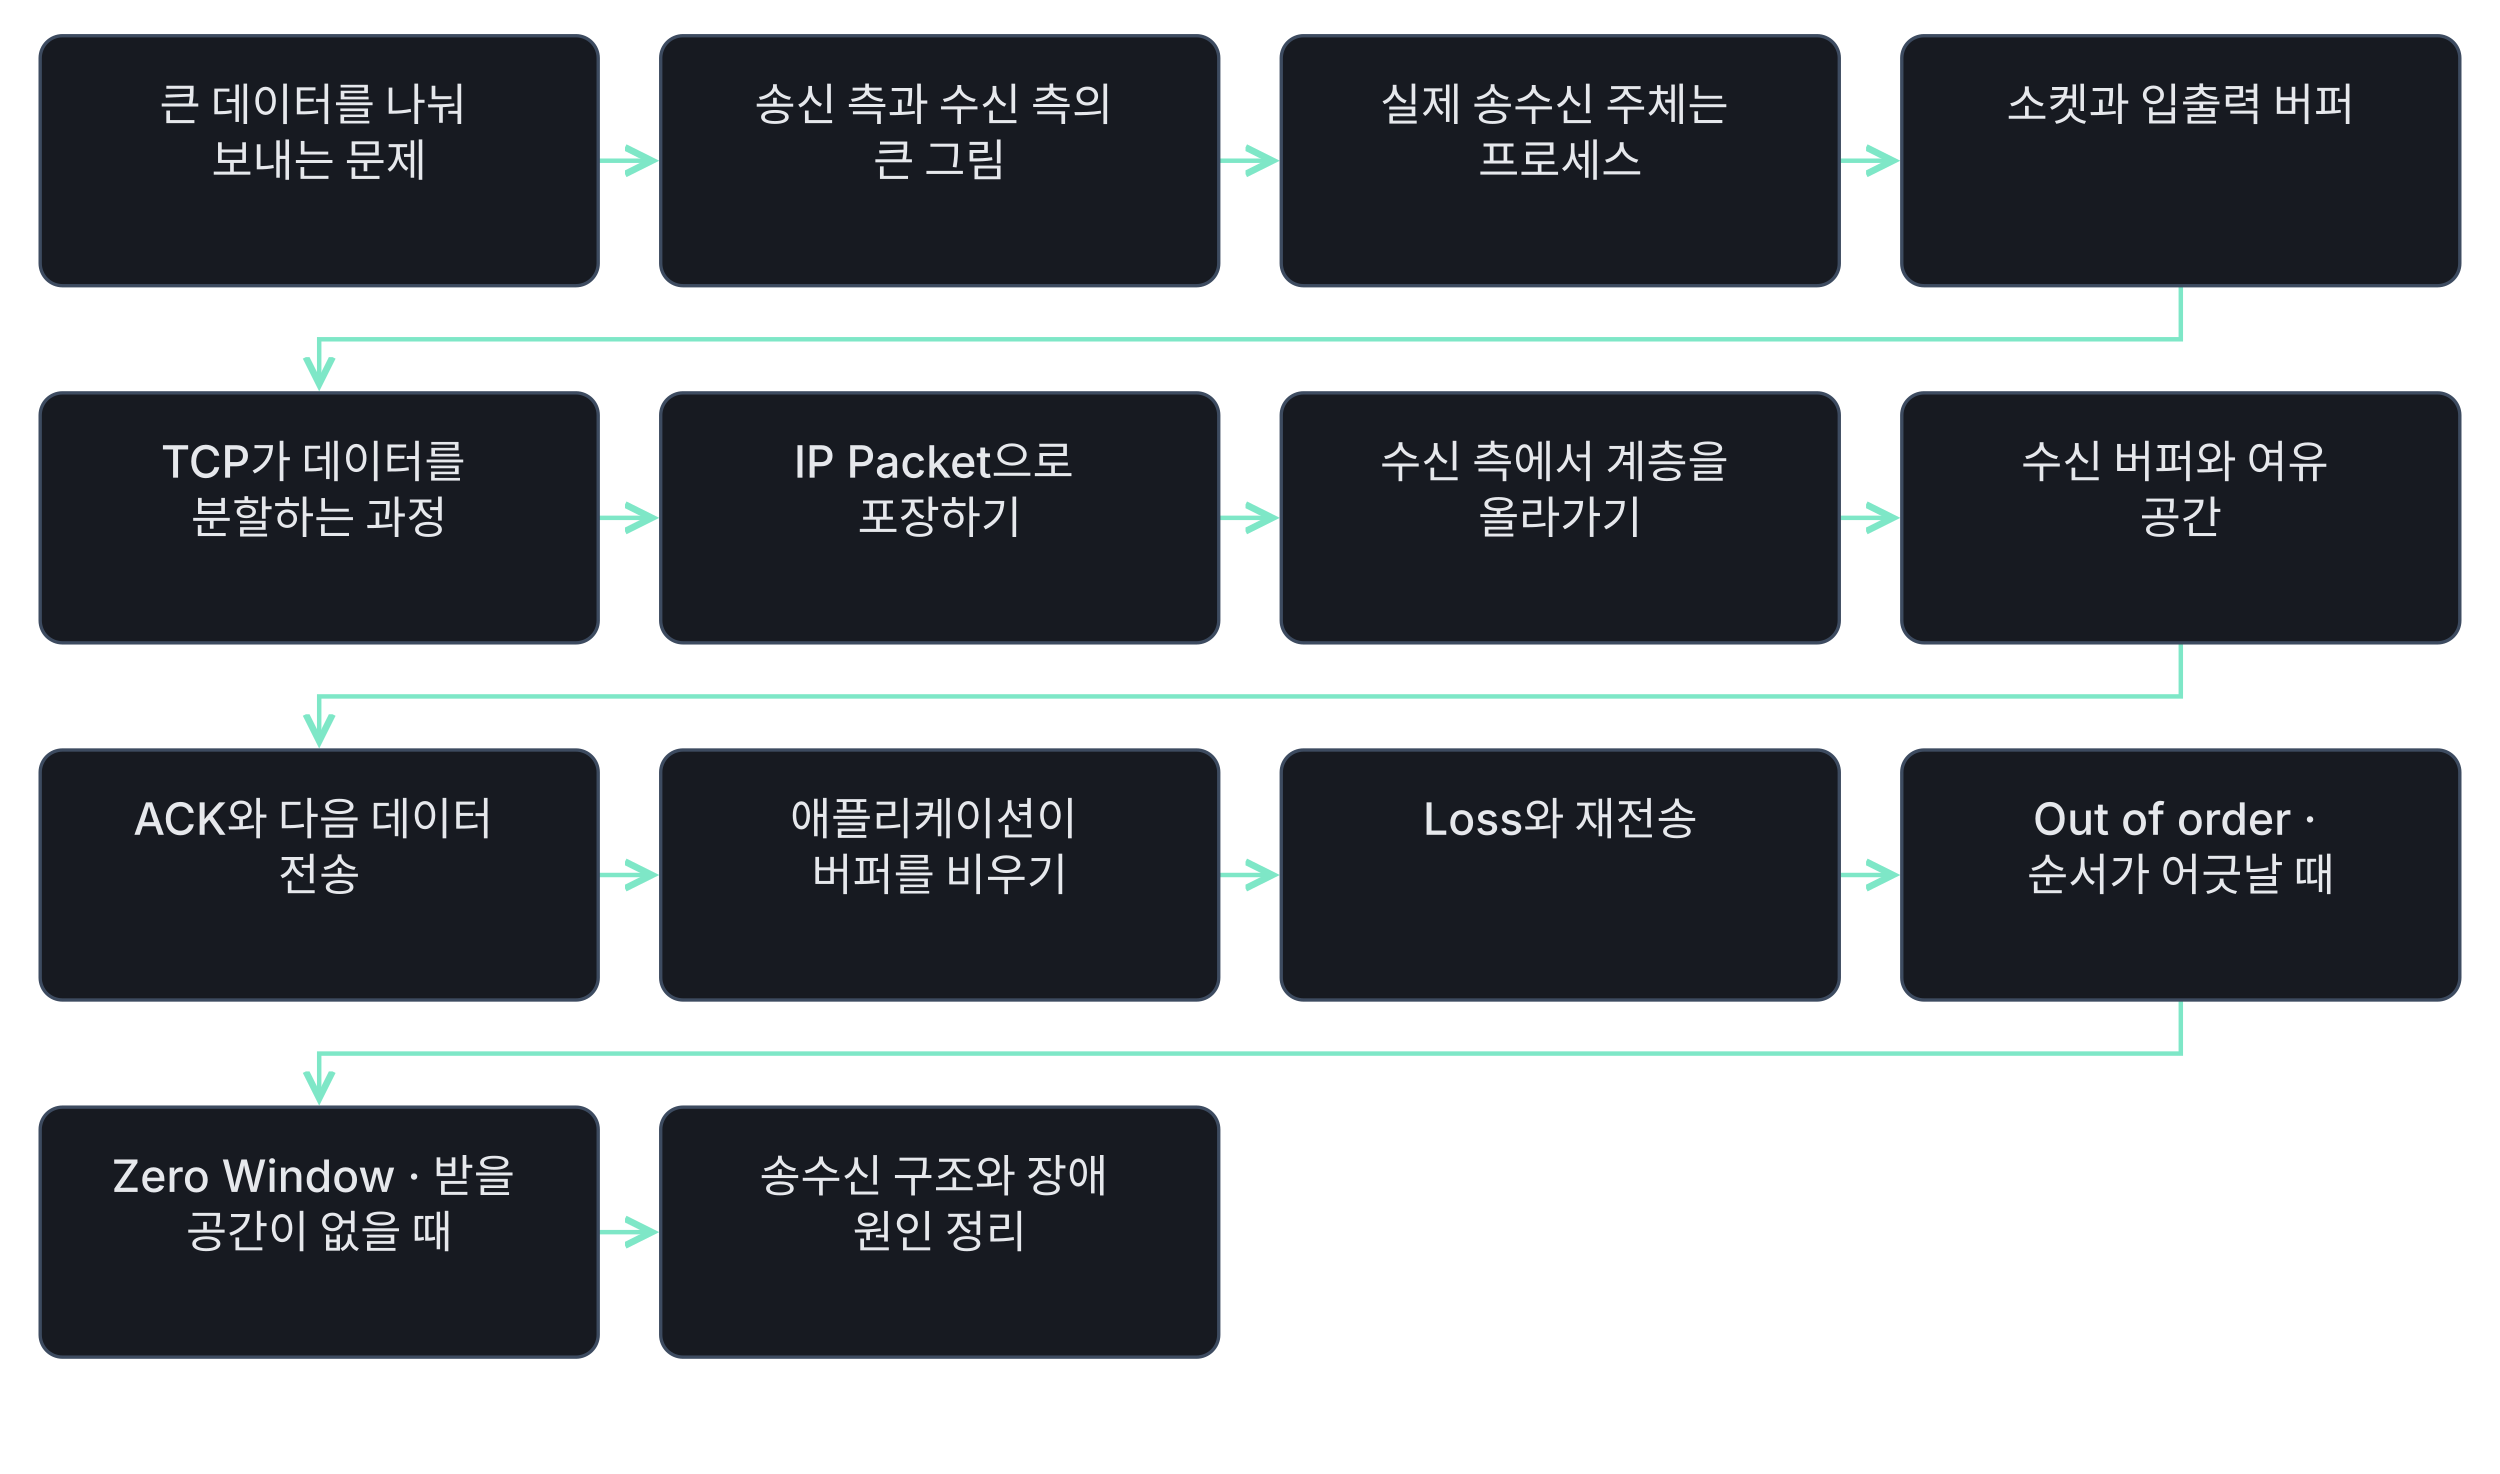
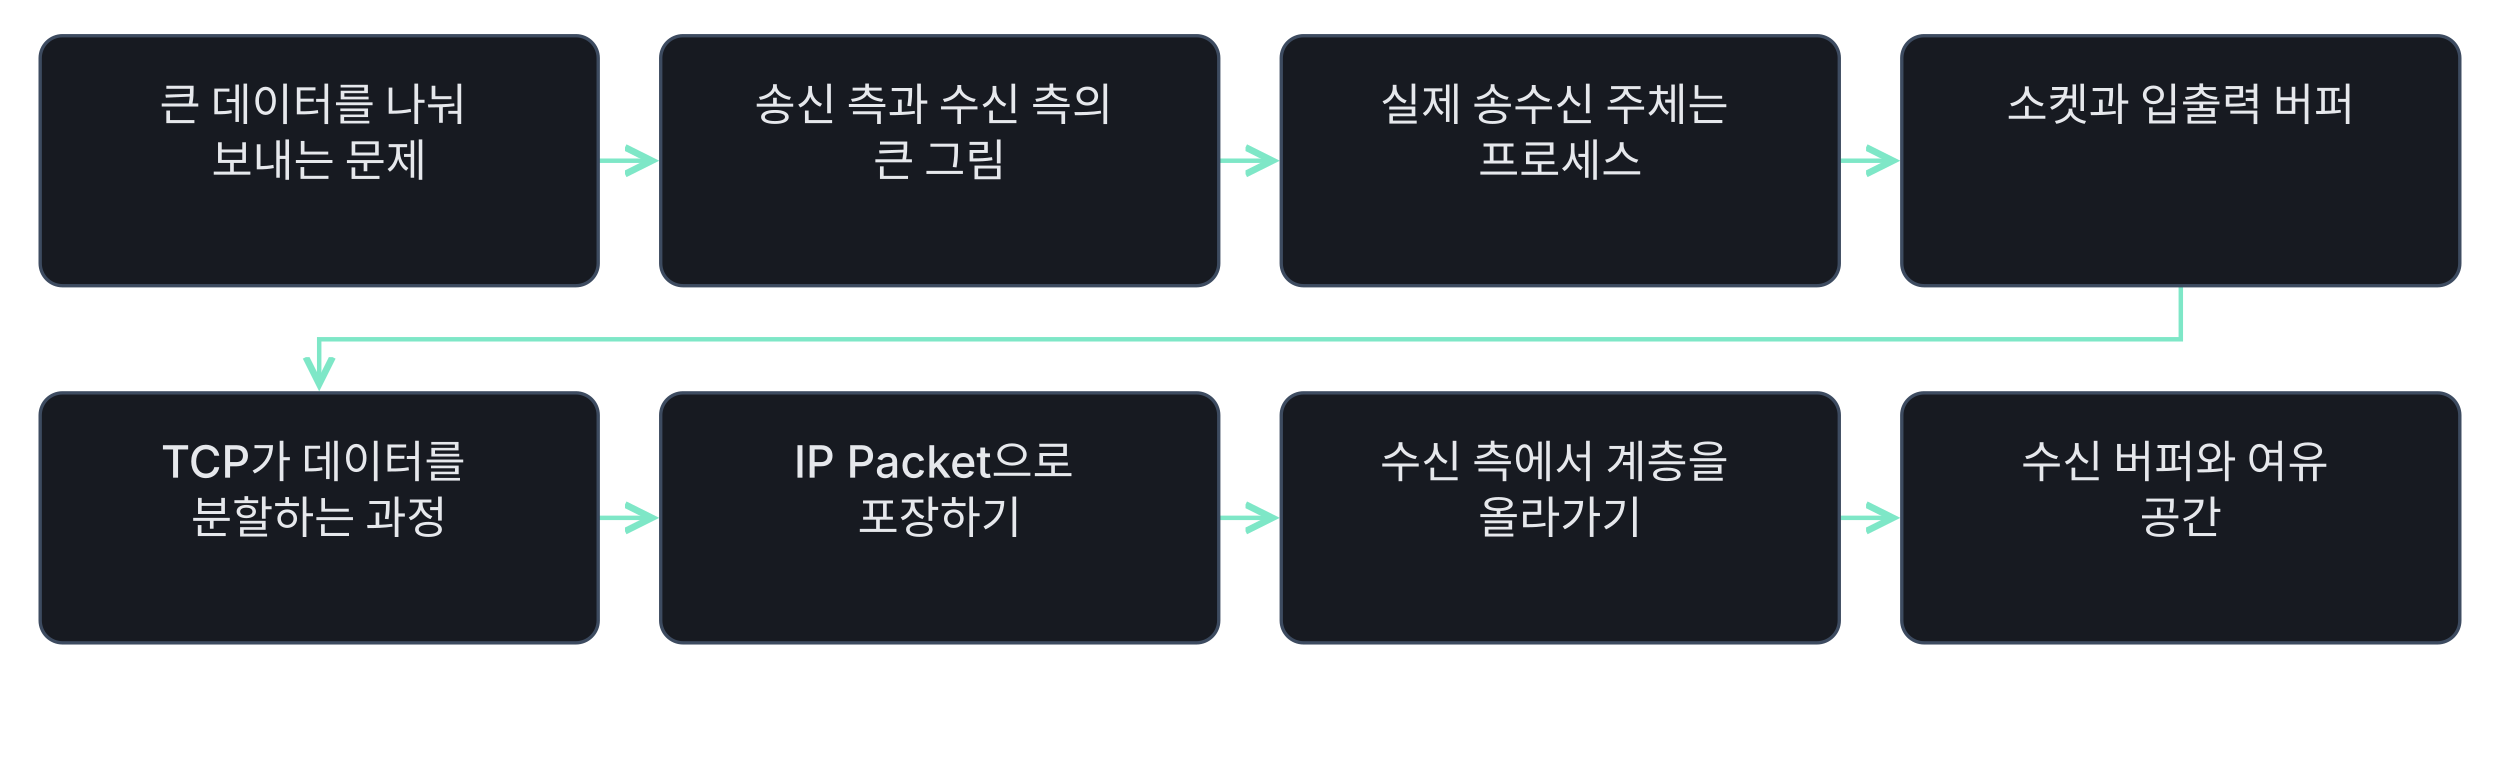
- <svg xmlns="http://www.w3.org/2000/svg" class="learning-flow" viewBox="0 0 1120 660" role="group" aria-labelledby="lesson-16-basic-export-title lesson-16-basic-export-desc" lang="ko">
+ <svg xmlns="http://www.w3.org/2000/svg" class="learning-flow" viewBox="0 0 1120 340" role="group" aria-labelledby="lesson-16-basic-export-title lesson-16-basic-export-desc" lang="ko">
  <defs>
    <marker id="lesson-16-basic-export-arrow" markerWidth="8" markerHeight="8" refX="6" refY="4" orient="auto">
      <path d="M0 1 L6 4 L0 7" fill="none" stroke="#7ee7c7" stroke-width="1.5" />
    </marker>
  </defs>
  <style>.learning-flow{background:#0f1115}.learning-flow text{font:500 20px -apple-system,BlinkMacSystemFont,'Apple SD Gothic Neo','Segoe UI',sans-serif;fill:#e6e8ec}.learning-flow .flow-note{font-size:18px;fill:#9aa3b2}.learning-flow rect{fill:#171a21;stroke:#3d4b60;stroke-width:1.5}</style>
  <g fill="none" stroke="#7ee7c7" stroke-width="2" marker-end="url(#lesson-16-basic-export-arrow)">
    <path d="M268 72.0 H292" />
    <path d="M546 72.0 H570" />
    <path d="M824 72.0 H848" />
    <path d="M977.0 128 V152.0 H143.0 V172" />
    <path d="M268 232.0 H292" />
    <path d="M546 232.0 H570" />
    <path d="M824 232.0 H848" />
-     <path d="M977.0 288 V312.0 H143.0 V332" />
-     <path d="M268 392.0 H292" />
-     <path d="M546 392.0 H570" />
-     <path d="M824 392.0 H848" />
-     <path d="M977.0 448 V472.0 H143.0 V492" />
-     <path d="M268 552.0 H292" />
  </g>
  <rect x="18" y="16" width="250" height="112" rx="10" />
  <text x="143.0" y="54" text-anchor="middle">
    <tspan x="143.0" dy="0">큰 데이터를 나눠</tspan>
    <tspan x="143.0" dy="25">보내는 문제</tspan>
  </text>
  <rect x="296" y="16" width="250" height="112" rx="10" />
  <text x="421.0" y="54" text-anchor="middle">
    <tspan x="421.0" dy="0">송신 측과 수신 측의</tspan>
    <tspan x="421.0" dy="25">큰 그림</tspan>
  </text>
  <rect x="574" y="16" width="250" height="112" rx="10" />
  <text x="699.0" y="54" text-anchor="middle">
    <tspan x="699.0" dy="0">실제 송수신 주체는</tspan>
    <tspan x="699.0" dy="25">프로세스</tspan>
  </text>
  <rect x="852" y="16" width="250" height="112" rx="10" />
  <text x="977.0" y="54" text-anchor="middle">
    <tspan x="977.0" dy="0">소켓과 입출력 버퍼</tspan>
  </text>
  <rect x="18" y="176" width="250" height="112" rx="10" />
  <text x="143.0" y="214" text-anchor="middle">
    <tspan x="143.0" dy="0">TCP가 데이터를</tspan>
    <tspan x="143.0" dy="25">분할하는 과정</tspan>
  </text>
  <rect x="296" y="176" width="250" height="112" rx="10" />
  <text x="421.0" y="214" text-anchor="middle">
    <tspan x="421.0" dy="0">IP Packet으로</tspan>
    <tspan x="421.0" dy="25">포장하기</tspan>
  </text>
  <rect x="574" y="176" width="250" height="112" rx="10" />
  <text x="699.0" y="214" text-anchor="middle">
    <tspan x="699.0" dy="0">수신 측에서 계층을</tspan>
    <tspan x="699.0" dy="25">올라가기</tspan>
  </text>
  <rect x="852" y="176" width="250" height="112" rx="10" />
  <text x="977.0" y="214" text-anchor="middle">
    <tspan x="977.0" dy="0">수신 버퍼와 여유</tspan>
    <tspan x="977.0" dy="25">공간</tspan>
  </text>
-   <rect x="18" y="336" width="250" height="112" rx="10" />
-   <text x="143.0" y="374" text-anchor="middle">
-     <tspan x="143.0" dy="0">ACK와 다음 데이터</tspan>
-     <tspan x="143.0" dy="25">전송</tspan>
-   </text>
-   <rect x="296" y="336" width="250" height="112" rx="10" />
-   <text x="421.0" y="374" text-anchor="middle">
-     <tspan x="421.0" dy="0">애플리케이션이</tspan>
-     <tspan x="421.0" dy="25">버퍼를 비우기</tspan>
-   </text>
-   <rect x="574" y="336" width="250" height="112" rx="10" />
-   <text x="699.0" y="374" text-anchor="middle">
-     <tspan x="699.0" dy="0">Loss와 재전송</tspan>
-   </text>
-   <rect x="852" y="336" width="250" height="112" rx="10" />
-   <text x="977.0" y="374" text-anchor="middle">
-     <tspan x="977.0" dy="0">Out of order ·</tspan>
-     <tspan x="977.0" dy="25">순서가 어긋날 때</tspan>
-   </text>
-   <rect x="18" y="496" width="250" height="112" rx="10" />
-   <text x="143.0" y="534" text-anchor="middle">
-     <tspan x="143.0" dy="0">Zero Window · 받을</tspan>
-     <tspan x="143.0" dy="25">공간이 없을 때</tspan>
-   </text>
-   <rect x="296" y="496" width="250" height="112" rx="10" />
-   <text x="421.0" y="534" text-anchor="middle">
-     <tspan x="421.0" dy="0">송수신 구조와 장애</tspan>
-     <tspan x="421.0" dy="25">원인 정리</tspan>
-   </text>
</svg>
